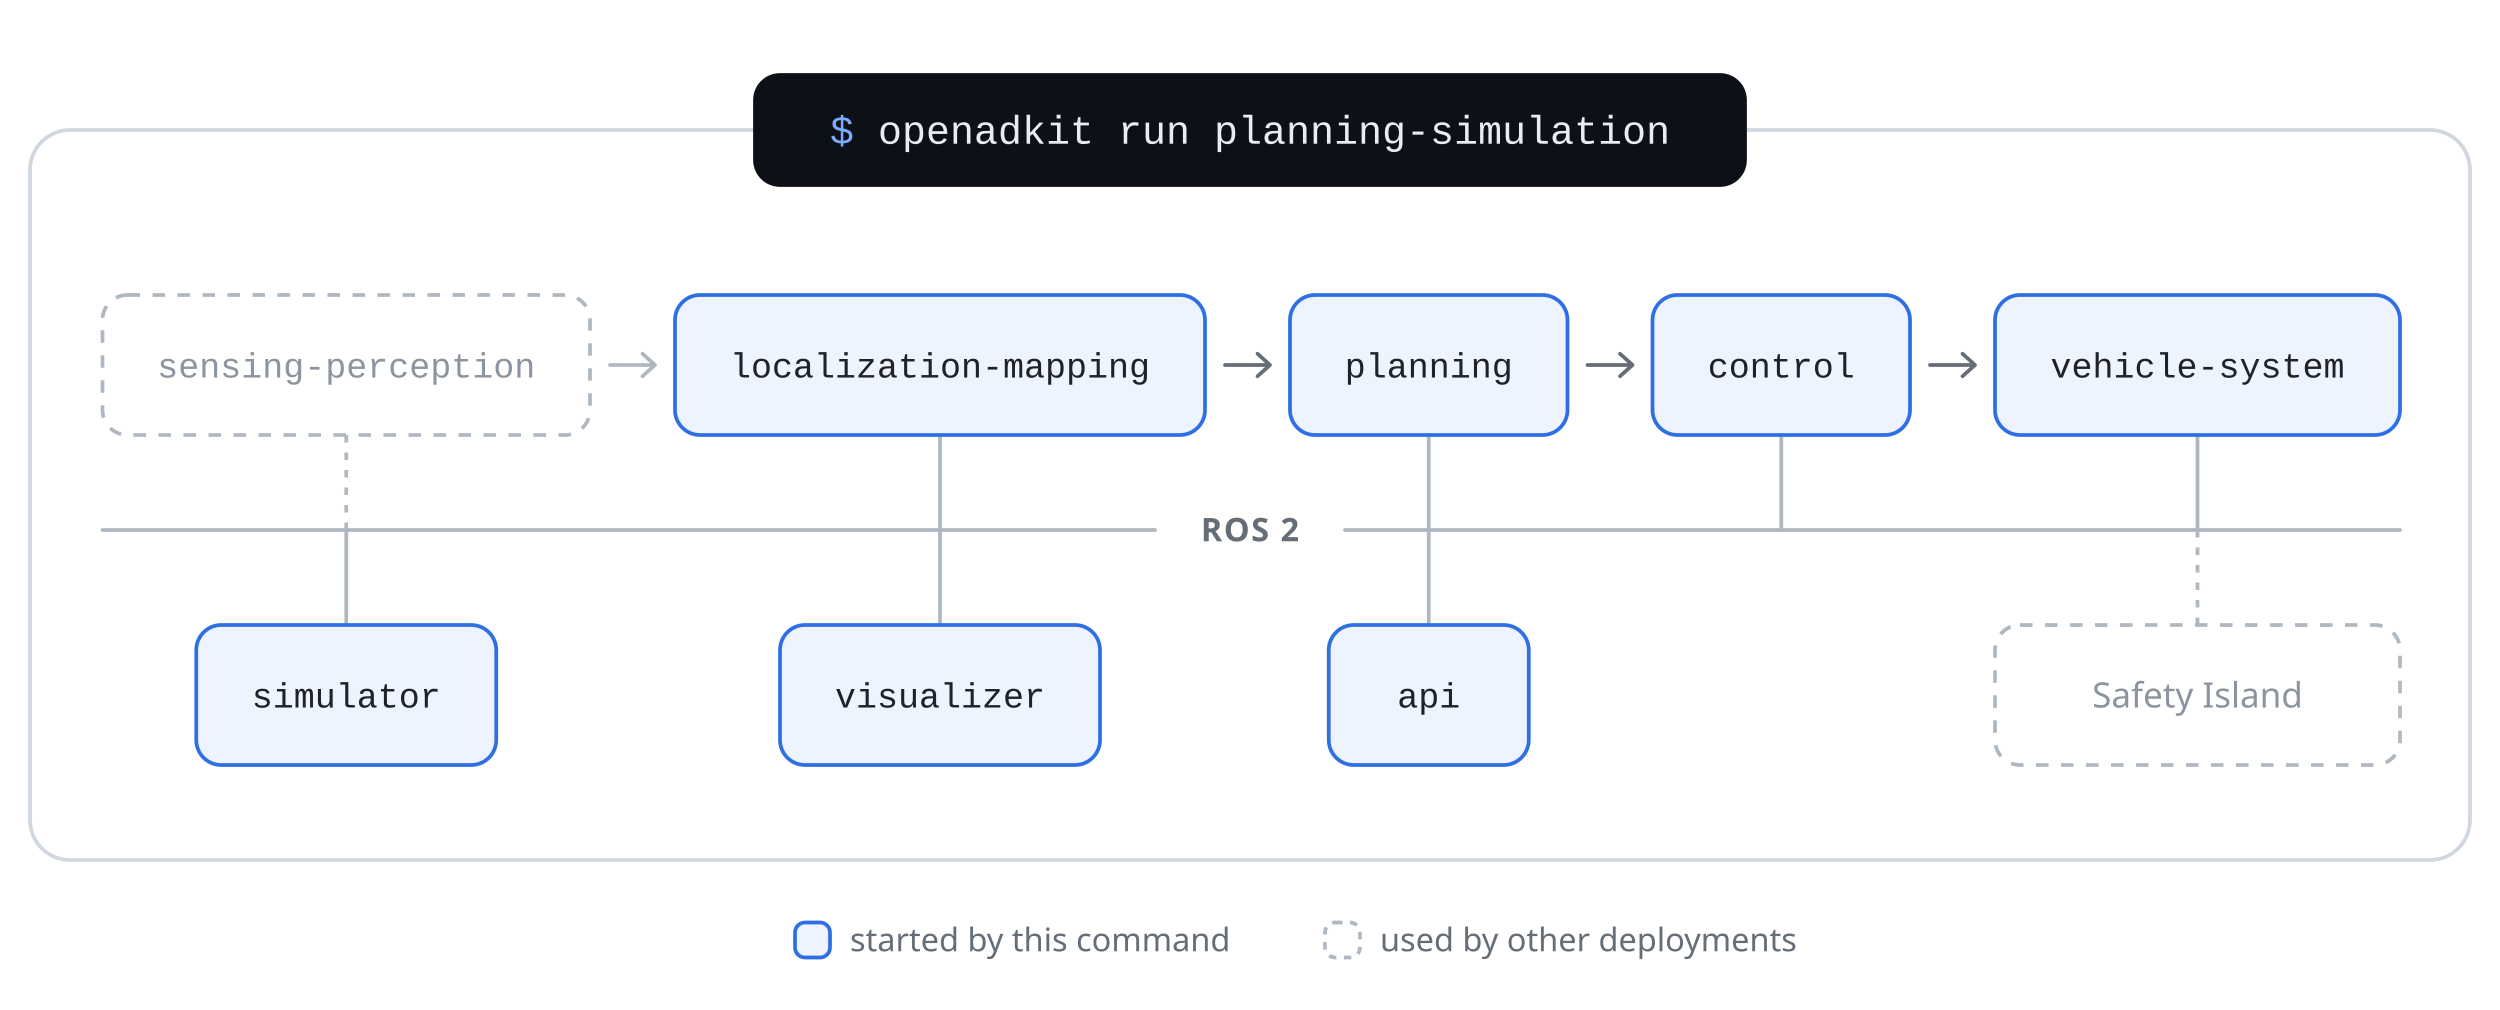
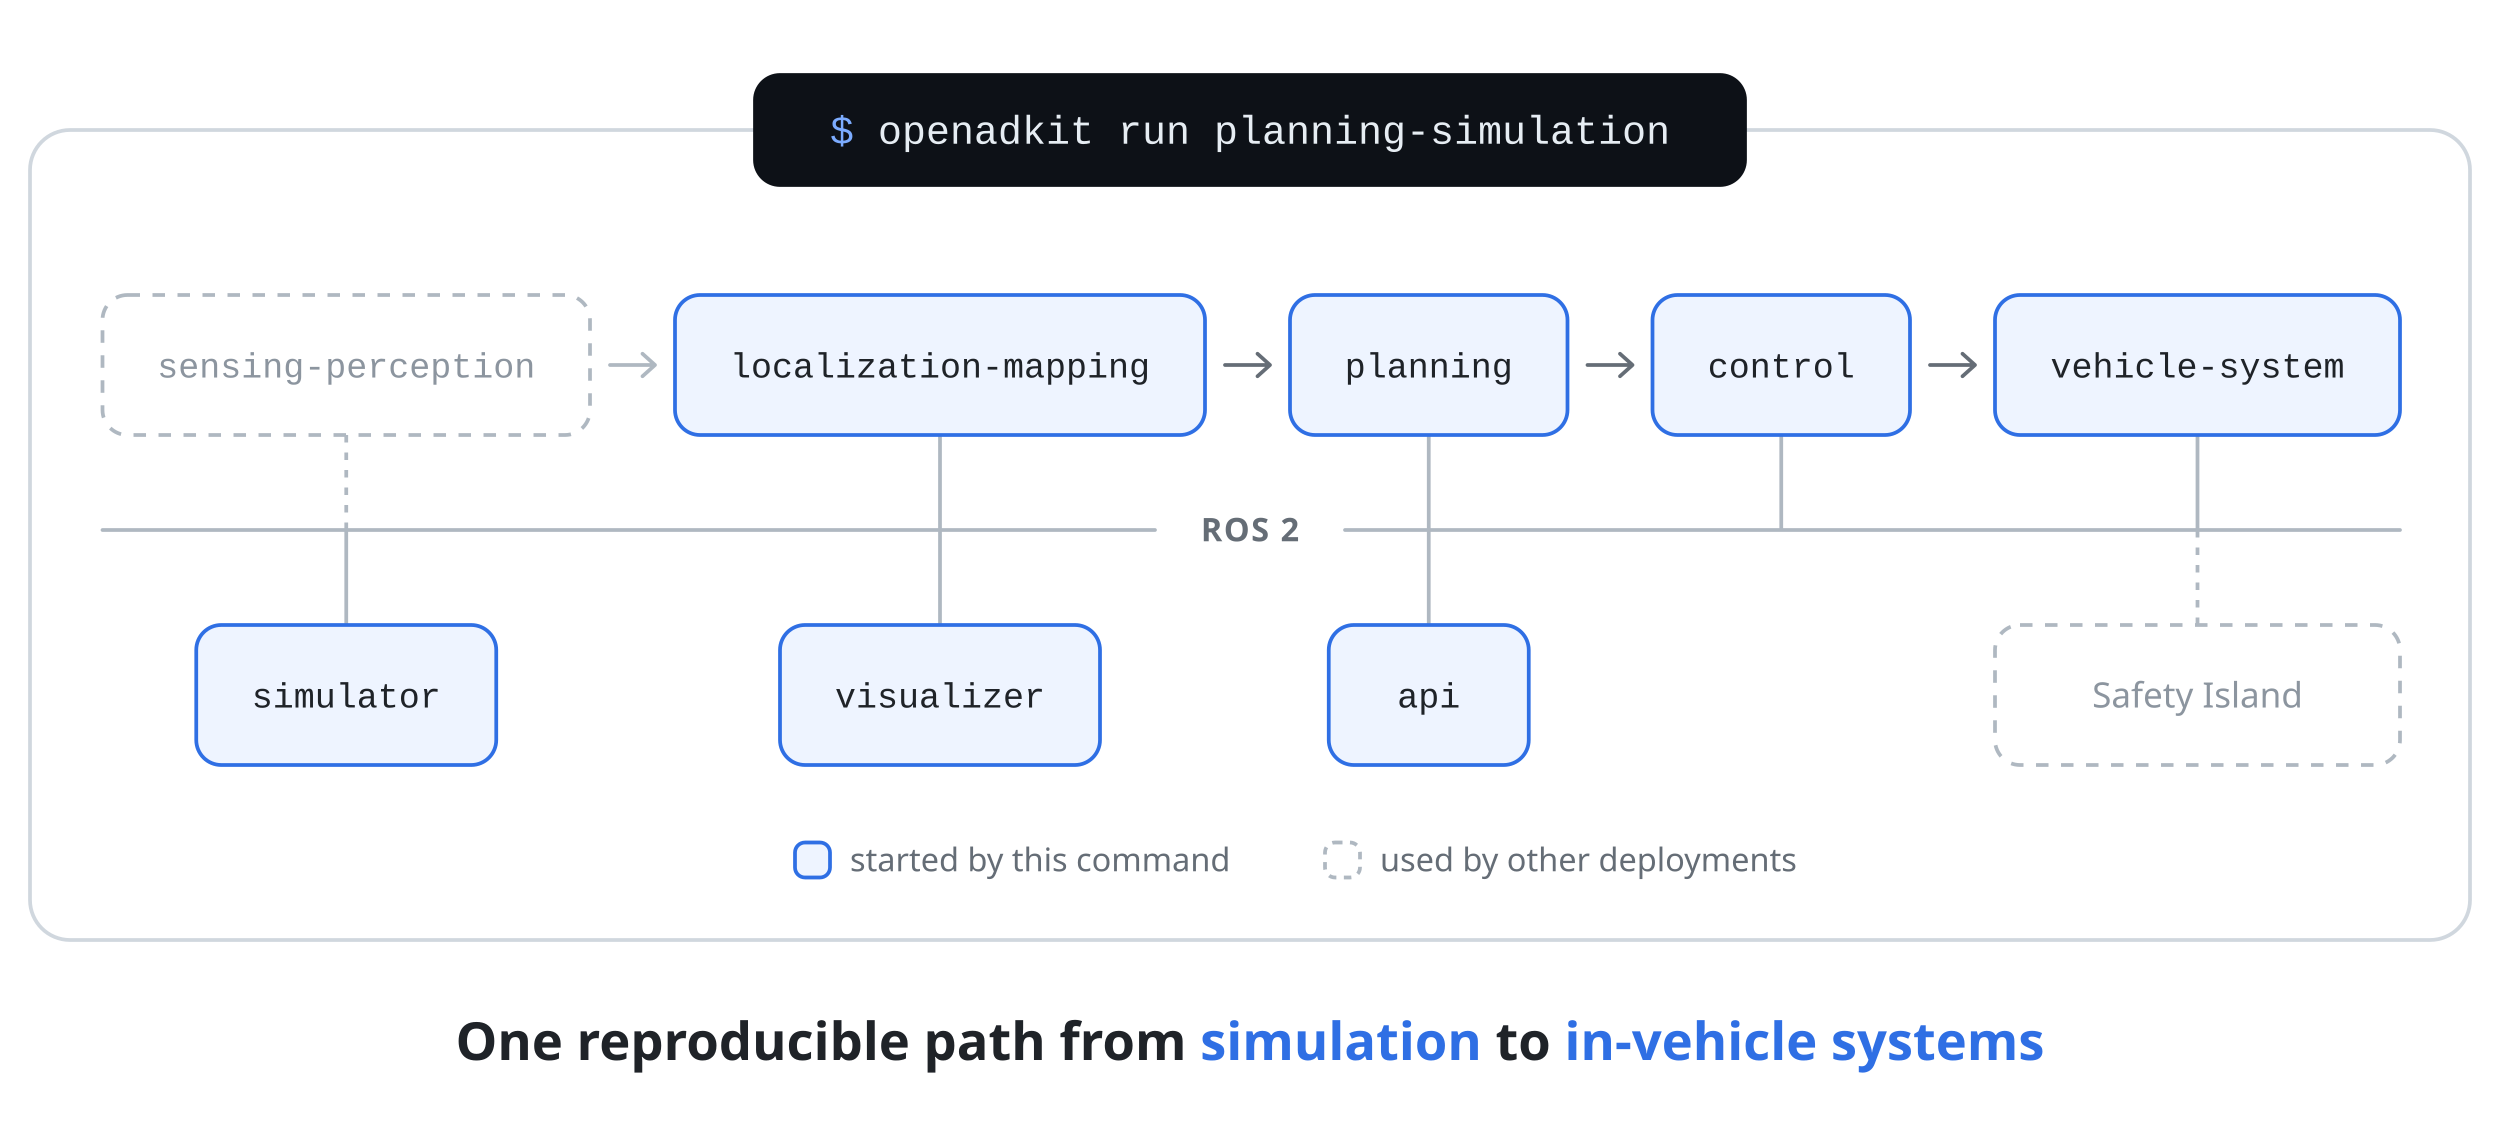
- <svg xmlns="http://www.w3.org/2000/svg" viewBox="0 0 1000 404" width="1000" height="404" role="img" aria-labelledby="title desc">
-   <rect x="12" y="52" width="976" height="292" rx="16" fill="none" stroke="#d0d7de" stroke-width="1.5" />
+ <svg xmlns="http://www.w3.org/2000/svg" viewBox="0 0 1000 452" width="1000" height="452" role="img" aria-labelledby="title desc">
+   <rect x="12" y="52" width="976" height="324" rx="16" fill="none" stroke="#d0d7de" stroke-width="1.5" />
  <rect x="302" y="30" width="396" height="44" rx="10" fill="#0d1117" stroke="#0d1117" stroke-width="1.5" />
  <text x="500" y="57.5" text-anchor="middle" font-family="ui-monospace, SFMono-Regular, 'SF Mono', Menlo, Consolas, 'Liberation Mono', monospace" font-size="16" fill="#e6edf3">
    <tspan fill="#7cacff">$</tspan> openadkit run planning-simulation</text>
  <path d="M41 212H462M538 212H960" fill="none" stroke="#afb8c1" stroke-width="1.5" stroke-linecap="round" />
  <text x="500" y="216.5" text-anchor="middle" font-family="-apple-system, BlinkMacSystemFont, 'Segoe UI', 'Noto Sans', Helvetica, Arial, sans-serif" font-size="13" font-weight="600" letter-spacing="0.6" fill="#656d76">ROS 2</text>
  <line x1="138.5" y1="174" x2="138.5" y2="212" stroke="#afb8c1" stroke-width="1.5" stroke-dasharray="3 4" />
  <line x1="376.0" y1="174" x2="376.0" y2="212" stroke="#afb8c1" stroke-width="1.5" />
  <line x1="571.5" y1="174" x2="571.5" y2="212" stroke="#afb8c1" stroke-width="1.5" />
  <line x1="712.5" y1="174" x2="712.5" y2="212" stroke="#afb8c1" stroke-width="1.5" />
  <line x1="879.0" y1="174" x2="879.0" y2="212" stroke="#afb8c1" stroke-width="1.5" />
  <line x1="138.5" y1="212" x2="138.5" y2="250" stroke="#afb8c1" stroke-width="1.5" />
  <line x1="376.0" y1="212" x2="376.0" y2="250" stroke="#afb8c1" stroke-width="1.5" />
  <line x1="571.5" y1="212" x2="571.5" y2="250" stroke="#afb8c1" stroke-width="1.5" />
  <line x1="879.0" y1="212" x2="879.0" y2="250" stroke="#afb8c1" stroke-width="1.5" stroke-dasharray="3 4" />
  <path d="M244 146.0H262M257 141.5L262 146.0L257 150.5" fill="none" stroke="#afb8c1" stroke-width="1.5" stroke-linecap="round" stroke-linejoin="round" />
  <path d="M490 146.0H508M503 141.5L508 146.0L503 150.5" fill="none" stroke="#656d76" stroke-width="1.5" stroke-linecap="round" stroke-linejoin="round" />
  <path d="M635 146.0H653M648 141.5L653 146.0L648 150.5" fill="none" stroke="#656d76" stroke-width="1.5" stroke-linecap="round" stroke-linejoin="round" />
  <path d="M772 146.0H790M785 141.5L790 146.0L785 150.5" fill="none" stroke="#656d76" stroke-width="1.5" stroke-linecap="round" stroke-linejoin="round" />
  <rect x="41" y="118" width="195" height="56" rx="10" fill="none" stroke="#afb8c1" stroke-width="1.5" stroke-dasharray="5 5" />
  <text x="138.5" y="151.0" text-anchor="middle" font-family="ui-monospace, SFMono-Regular, 'SF Mono', Menlo, Consolas, 'Liberation Mono', monospace" font-size="14" font-weight="400" fill="#8c959f">sensing-perception</text>
  <rect x="270" y="118" width="212" height="56" rx="10" fill="#eef4ff" stroke="#2f6fe4" stroke-width="1.5" />
  <text x="376.0" y="151.0" text-anchor="middle" font-family="ui-monospace, SFMono-Regular, 'SF Mono', Menlo, Consolas, 'Liberation Mono', monospace" font-size="14" font-weight="500" fill="#1f2328">localization-mapping</text>
  <rect x="516" y="118" width="111" height="56" rx="10" fill="#eef4ff" stroke="#2f6fe4" stroke-width="1.5" />
  <text x="571.5" y="151.0" text-anchor="middle" font-family="ui-monospace, SFMono-Regular, 'SF Mono', Menlo, Consolas, 'Liberation Mono', monospace" font-size="14" font-weight="500" fill="#1f2328">planning</text>
  <rect x="661" y="118" width="103" height="56" rx="10" fill="#eef4ff" stroke="#2f6fe4" stroke-width="1.5" />
  <text x="712.5" y="151.0" text-anchor="middle" font-family="ui-monospace, SFMono-Regular, 'SF Mono', Menlo, Consolas, 'Liberation Mono', monospace" font-size="14" font-weight="500" fill="#1f2328">control</text>
  <rect x="798" y="118" width="162" height="56" rx="10" fill="#eef4ff" stroke="#2f6fe4" stroke-width="1.5" />
  <text x="879.0" y="151.0" text-anchor="middle" font-family="ui-monospace, SFMono-Regular, 'SF Mono', Menlo, Consolas, 'Liberation Mono', monospace" font-size="14" font-weight="500" fill="#1f2328">vehicle-system</text>
  <rect x="78.5" y="250" width="120" height="56" rx="10" fill="#eef4ff" stroke="#2f6fe4" stroke-width="1.5" />
  <text x="138.5" y="283.0" text-anchor="middle" font-family="ui-monospace, SFMono-Regular, 'SF Mono', Menlo, Consolas, 'Liberation Mono', monospace" font-size="14" font-weight="500" fill="#1f2328">simulator</text>
  <rect x="312" y="250" width="128" height="56" rx="10" fill="#eef4ff" stroke="#2f6fe4" stroke-width="1.5" />
  <text x="376.0" y="283.0" text-anchor="middle" font-family="ui-monospace, SFMono-Regular, 'SF Mono', Menlo, Consolas, 'Liberation Mono', monospace" font-size="14" font-weight="500" fill="#1f2328">visualizer</text>
  <rect x="531.5" y="250" width="80" height="56" rx="10" fill="#eef4ff" stroke="#2f6fe4" stroke-width="1.5" />
  <text x="571.5" y="283.0" text-anchor="middle" font-family="ui-monospace, SFMono-Regular, 'SF Mono', Menlo, Consolas, 'Liberation Mono', monospace" font-size="14" font-weight="500" fill="#1f2328">api</text>
  <rect x="798" y="250" width="162" height="56" rx="10" fill="none" stroke="#afb8c1" stroke-width="1.5" stroke-dasharray="5 5" />
  <text x="879.0" y="283.0" text-anchor="middle" font-family="-apple-system, BlinkMacSystemFont, 'Segoe UI', 'Noto Sans', Helvetica, Arial, sans-serif" font-size="14" font-weight="400" fill="#8c959f">Safety Island</text>
-   <rect x="318" y="369" width="14" height="14" rx="4" fill="#eef4ff" stroke="#2f6fe4" stroke-width="1.5" />
-   <text x="340" y="380.5" font-family="-apple-system, BlinkMacSystemFont, 'Segoe UI', 'Noto Sans', Helvetica, Arial, sans-serif" font-size="13" fill="#656d76">started by this command</text>
-   <rect x="530" y="369" width="14" height="14" rx="4" fill="none" stroke="#afb8c1" stroke-width="1.5" stroke-dasharray="3 3" />
-   <text x="552" y="380.5" font-family="-apple-system, BlinkMacSystemFont, 'Segoe UI', 'Noto Sans', Helvetica, Arial, sans-serif" font-size="13" fill="#656d76">used by other deployments</text>
+   <rect x="318" y="337" width="14" height="14" rx="4" fill="#eef4ff" stroke="#2f6fe4" stroke-width="1.5" />
+   <text x="340" y="348.5" font-family="-apple-system, BlinkMacSystemFont, 'Segoe UI', 'Noto Sans', Helvetica, Arial, sans-serif" font-size="13" fill="#656d76">started by this command</text>
+   <rect x="530" y="337" width="14" height="14" rx="4" fill="none" stroke="#afb8c1" stroke-width="1.5" stroke-dasharray="3 3" />
+   <text x="552" y="348.5" font-family="-apple-system, BlinkMacSystemFont, 'Segoe UI', 'Noto Sans', Helvetica, Arial, sans-serif" font-size="13" fill="#656d76">used by other deployments</text>
+   <text x="500" y="424" text-anchor="middle" font-family="-apple-system, BlinkMacSystemFont, 'Segoe UI', 'Noto Sans', Helvetica, Arial, sans-serif" font-size="21" font-weight="600" fill="#1f2328">One reproducible path from <tspan fill="#2f6fe4">simulation</tspan> to <tspan fill="#2f6fe4">in-vehicle systems</tspan>
+   </text>
</svg>
